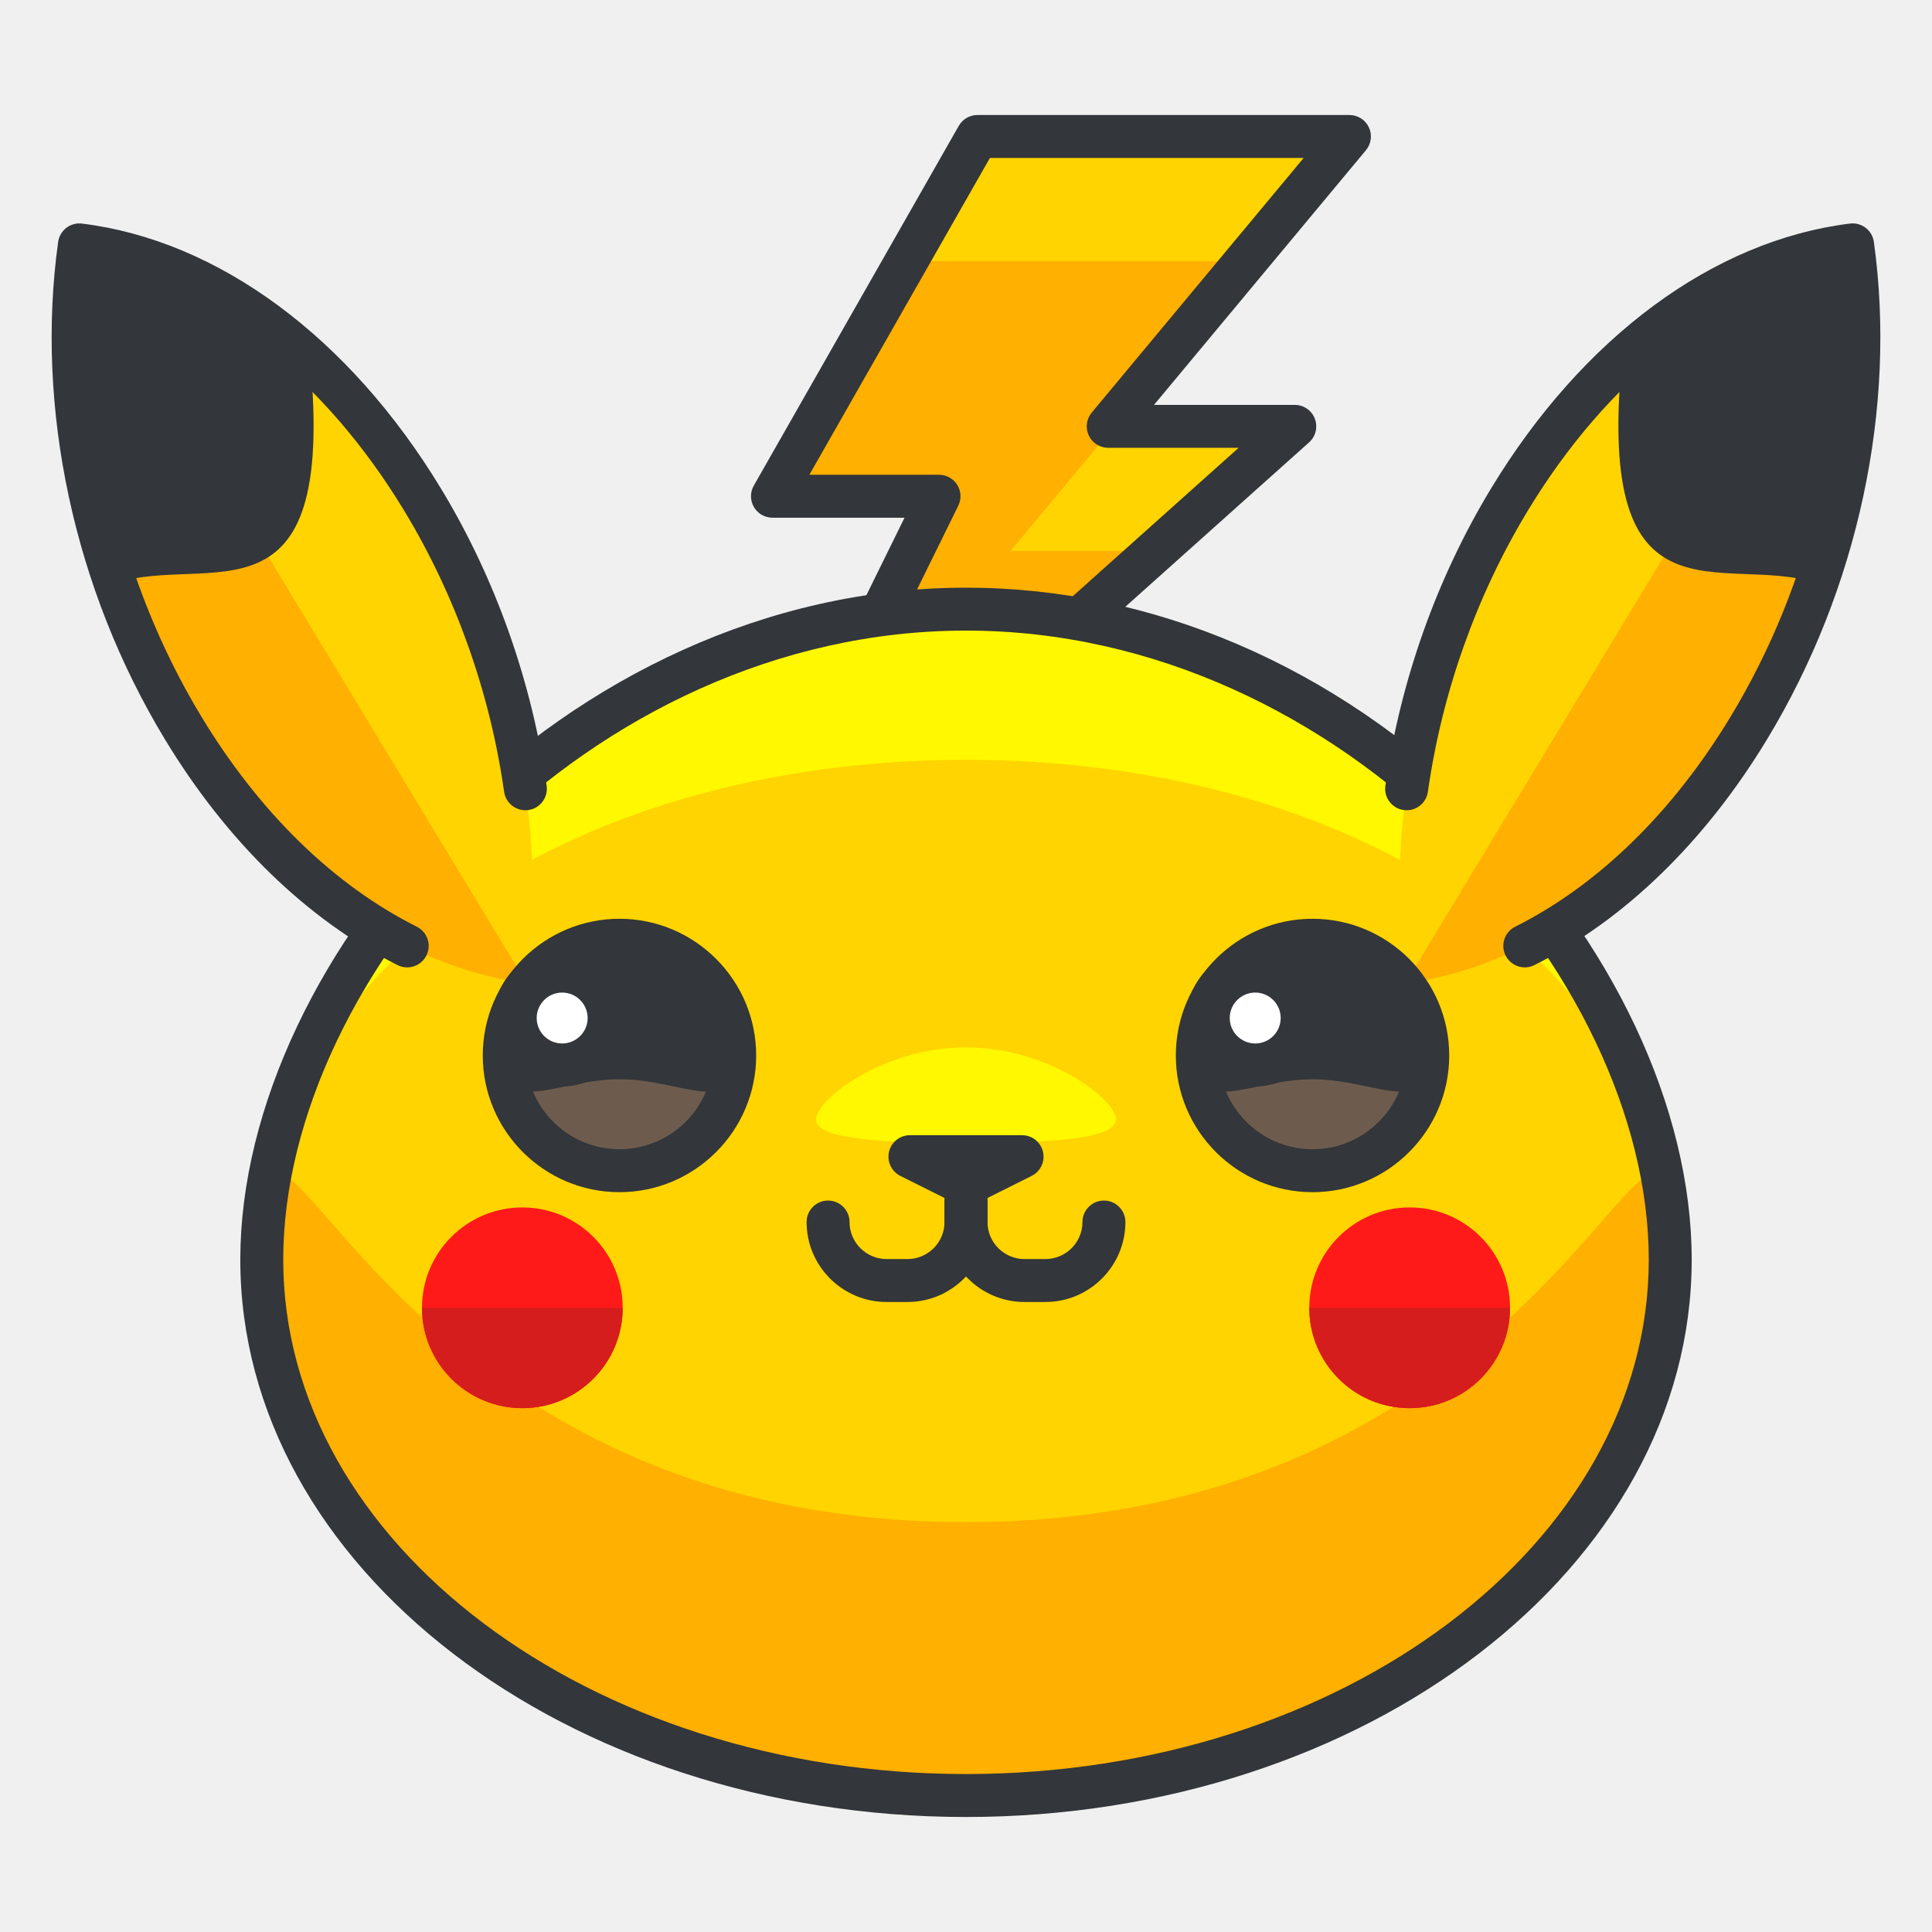
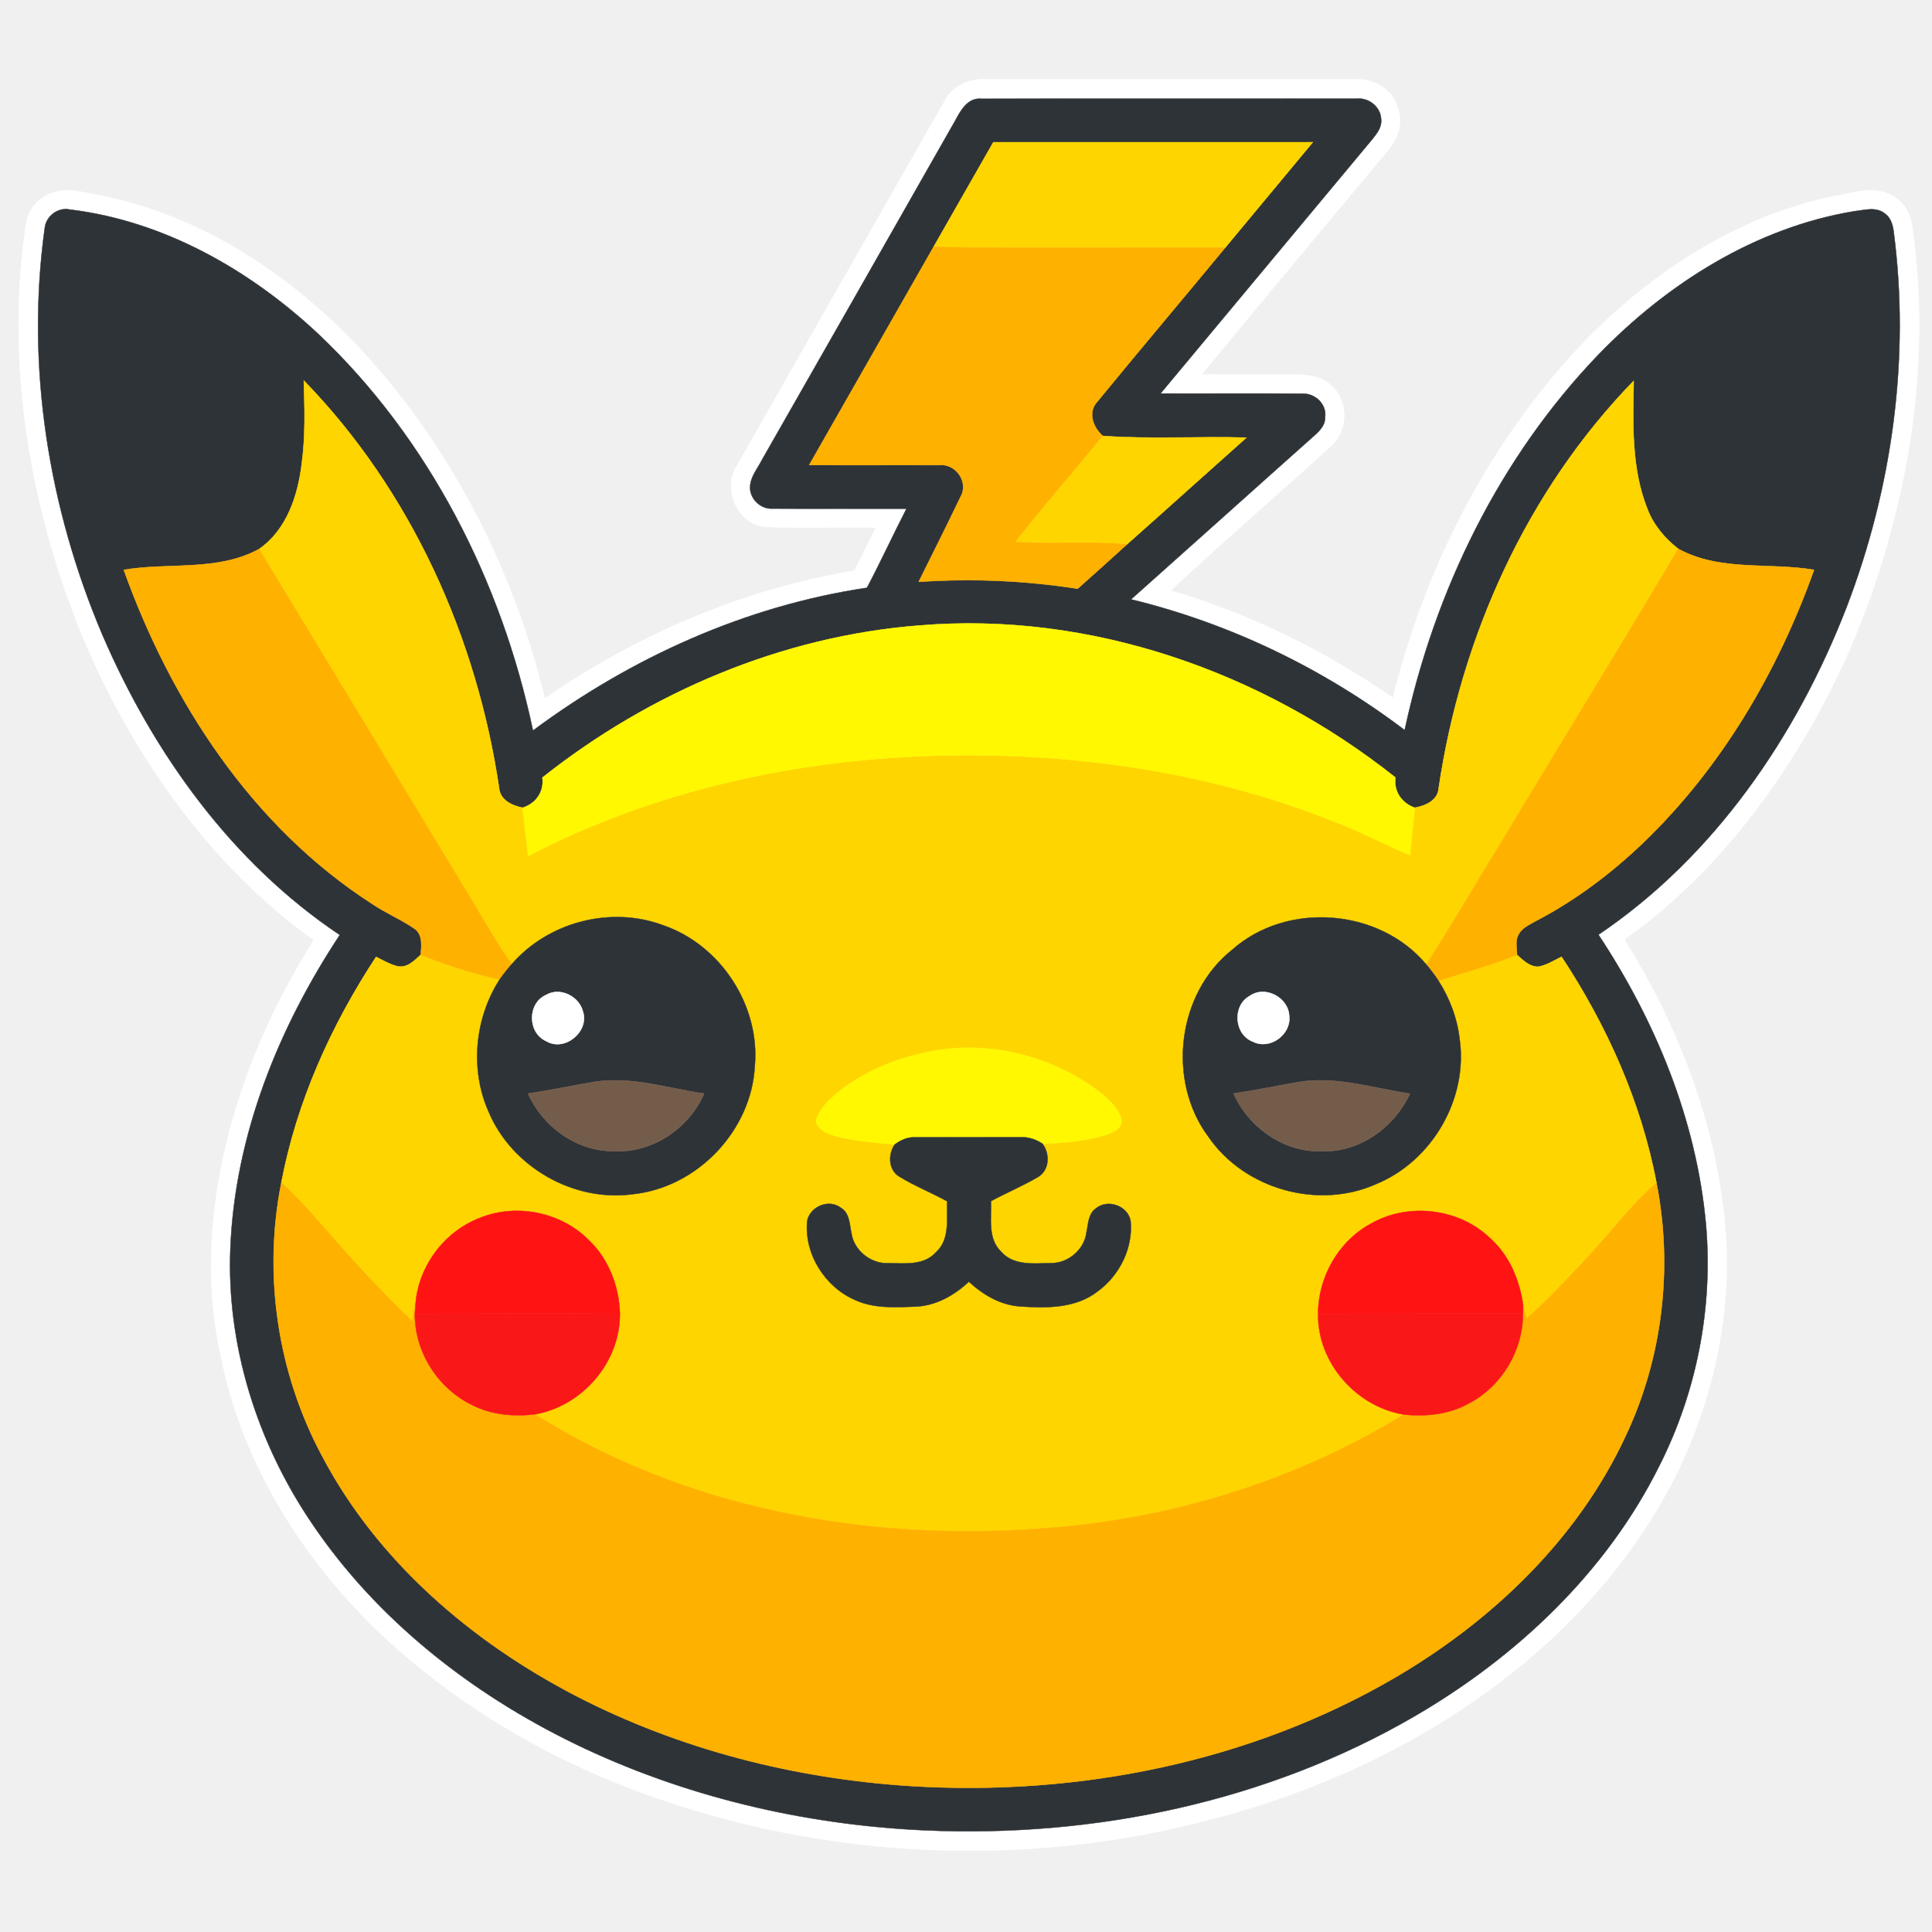
- <svg xmlns="http://www.w3.org/2000/svg" version="1.1" id="Layer_1" x="0px" y="0px" width="135px" height="135px" viewBox="0 0 135 135" style="enable-background:new 0 0 135 135;" xml:space="preserve">
-   <style type="text/css">
- 
- 	.st0{fill:#465652;}
- 	.st1{fill:#AAB9BA;}
- 	.st2{fill:#47C67B;}
- 	.st3{fill:#AAC8D1;}
- 	.st4{fill:none;stroke:#E83834;stroke-width:6;stroke-linecap:round;stroke-linejoin:round;stroke-miterlimit:10;}
- 	.st5{fill:#7BC67B;}
- 	.st6{fill:#7BC7FF;}
- 	.st7{fill:#7C34C1;}
- 	.st8{fill:#7C8D96;}
- 	.st9{fill:#AD2707;}
- 	.st10{fill:#ADB8BC;}
- 	.st11{fill:#107510;}
- 	.st12{fill:#7FE5D8;}
- 	.st13{fill:#AF4AD1;}
- 	.st14{fill:#E02B7E;}
- 	.st15{fill:#E04038;}
- 	.st16{fill:#AFD7DD;}
- 	.st17{fill:#E0A010;}
- 	.st18{fill:#E0D5A4;}
- 	.st19{fill:#12B2B2;}
- 	.st20{fill:#12D66B;}
- 	.st21{fill:#E1A9FF;}
- 	.st22{fill:#1362A8;}
- 	.st23{fill:#E2378D;}
- 	.st24{fill:#E29C37;}
- 	.st25{fill:#E2B90E;}
- 	.st26{fill:#E2BF91;}
- 	.st27{fill:#E2CBAA;}
- 	.st28{fill:#14A594;}
- 	.st29{fill:#E4E9ED;}
- 	.st30{fill:#4A5D60;}
- 	.st31{fill:#E5B076;}
- 	.st32{fill:#E5B1C4;}
- 	.st33{fill:#E5E4C3;}
- 	.st34{fill:#4B6466;}
- 	.st35{fill:#E6FF2E;}
- 	.st36{fill:#18AA67;}
- 	.st37{fill:#E86207;}
- 	.st38{fill:#E8A113;}
- 	.st39{fill:#E8B5A6;}
- 	.st40{fill:#E8E8ED;}
- 	.st41{fill:#4E5154;}
- 	.st42{fill:#E9F1F4;}
- 	.st43{fill:#4F4B48;}
- 	.st44{fill:#4F74E8;}
- 	.st45{fill:#808E93;}
- 	.st46{fill:#80949B;}
- 	.st47{fill:#80EDAC;}
- 	.st48{fill:#B122E0;}
- 	.st49{fill:#B2C4CC;}
- 	.st50{fill:#83D839;}
- 	.st51{fill:#B3C6C6;}
- 	.st52{fill:none;stroke:#33363A;stroke-width:3;stroke-linecap:round;stroke-linejoin:round;stroke-miterlimit:10;}
- 	.st53{fill:#1A8E1C;}
- 	.st54{fill:#1A93D6;}
- 	.st55{fill:#B50B0B;}
- 	.st56{fill:#1AD88F;}
- 	.st57{fill:#B5DAF4;}
- 	.st58{fill:#EA7B1F;}
- 	.st59{fill:#EA81BD;}
- 	.st60{fill:#87B8D6;}
- 	.st61{fill:#87C3F4;}
- 	.st62{fill:#EAC79D;}
- 	.st63{fill:#EADF11;}
- 	.st64{fill:#EAE4C5;}
- 	.st65{fill:#B78094;}
- 	.st66{fill:#8844D8;}
- 	.st67{fill:#EBF4F7;}
- 	.st68{fill:#893015;}
- 	.st69{fill:#89410B;}
- 	.st70{fill:#899BA3;}
- 	.st71{fill:#EDE3B9;}
- 	.st72{enable-background:new    ;}
- 	.st73{fill:#50FF9F;}
- 	.st74{fill:#EEDCF4;}
- 	.st75{fill:#EFA37D;}
- 	.st76{fill:#EFA3CC;}
- 	.st77{fill:#EFC99A;}
- 	.st78{fill:#54AF79;}
- 	.st79{fill:#BA503A;}
- 	.st80{fill:#BA8663;}
- 	.st81{fill:#8B4FE0;}
- 	.st82{fill:#58ED9B;}
- 	.st83{fill:#BC7DFF;}
- 	.st84{fill:#8D9AA3;}
- 	.st85{fill:#BCCAD3;}
- 	.st86{fill:#8DE4FF;}
- 	.st87{fill:#20B518;}
- 	.st88{fill:#BF44F2;}
- 	.st89{fill:#21CEA1;}
- 	.st90{fill:#BFDAE0;}
- 	.st91{fill:#F0FBFC;}
- 	.st92{fill:#F2D9A7;}
- 	.st93{fill:#F2EAC9;}
- 	.st94{fill:#24D1AF;}
- 	.st95{fill:#25931C;}
- 	.st96{fill:#F4C4B3;}
- 	.st97{fill:#F4D3A2;}
- 	.st98{fill:#F4D647;}
- 	.st99{fill:#F4D7B8;}
- 	.st100{fill:#F4EC8E;}
- 	.st101{fill:#5B524D;}
- 	.st102{fill:#F77819;}
- 	.st103{fill:#F79AE1;}
- 	.st104{fill:#5E707A;}
- 	.st105{fill:#F93585;}
- 	.st106{fill:#F95D5D;}
- 	.st107{fill:#F9C19B;}
- 	.st108{fill:#F9CB58;}
- 	.st109{fill:#F9D2B2;}
- 	.st110{fill:#F9F07D;}
- 	.st111{fill:#F9F1D2;}
- 	.st112{fill:#F9F4B7;}
- 	.st113{fill:#F9F9E4;}
- 	.st114{fill:#5F1DAA;}
- 	.st115{fill:#5F9AD6;}
- 	.st116{fill:#C0C0C4;}
- 	.st117{fill:#91EA57;}
- 	.st118{fill:#C12727;}
- 	.st119{fill:#C191A0;}
- 	.st120{fill:#923BB7;}
- 	.st121{fill:#93A0A3;}
- 	.st122{fill:#93F9EA;}
- 	.st123{fill:#93FF5A;}
- 	.st124{fill:#C4833D;}
- 	.st125{fill:#95A2A5;}
- 	.st126{fill:#965514;}
- 	.st127{fill:#96562C;}
- 	.st128{fill:#2AF42F;}
- 	.st129{fill:#C5D7DD;}
- 	.st130{fill:#C68510;}
- 	.st131{fill:#C6A86D;}
- 	.st132{fill:#C6BB8D;}
- 	.st133{fill:#2C9DCE;}
- 	.st134{fill:#FBFCF2;}
- 	.st135{fill:#FC70B0;}
- 	.st136{fill:#FCE6C8;}
- 	.st137{fill:#FCF7E3;}
- 	.st138{fill:#C90D6B;}
- 	.st139{fill:#FDFEFF;}
- 	.st140{fill:#FDFFDC;}
- 	.st141{fill:#FF1A1A;}
- 	.st142{fill:#FF5252;}
- 	.st143{fill:#FF5B00;}
- 	.st144{fill:#FF6155;}
- 	.st145{fill:#FF630D;}
- 	.st146{fill:#FF6666;}
- 	.st147{fill:#FF7676;}
- 	.st148{fill:#FF7900;}
- 	.st149{fill:#FF860D;}
- 	.st150{fill:#FF8B00;}
- 	.st151{fill:#FF8F8F;}
- 	.st152{fill:#FF900B;}
- 	.st153{fill:#FF908A;}
- 	.st154{fill:#FF960B;}
- 	.st155{fill:#FF9C0D;}
- 	.st156{fill:#FFA9D4;}
- 	.st157{fill:#FFAA00;}
- 	.st158{fill:#FFAD40;}
- 	.st159{fill:#FFAF10;}
- 	.st160{fill:#FFB000;}
- 	.st161{fill:#FFBE08;}
- 	.st162{fill:#FFBF31;}
- 	.st163{fill:#FFC200;}
- 	.st164{fill:#FFCAE8;}
- 	.st165{fill:#FFCCF5;}
- 	.st166{fill:#FFD00B;}
- 	.st167{fill:#FFD039;}
- 	.st168{fill:#FFD400;}
- 	.st169{fill:#FFD833;}
- 	.st170{fill:#FFDB80;}
- 	.st171{fill:#FFDDD2;}
- 	.st172{fill:#FFE6D4;}
- 	.st173{fill:#FFE6EB;}
- 	.st174{fill:#FFE98D;}
- 	.st175{fill:#FFECD2;}
- 	.st176{fill:#FFF1D9;}
- 	.st177{fill:#FFF24D;}
- 	.st178{fill:#FFF3C2;}
- 	.st179{fill:#FFF4C7;}
- 	.st180{fill:#FFF800;}
- 	.st181{fill:#FFF80D;}
- 	.st182{fill:#FFF9DE;}
- 	.st183{fill:#FFFBD7;}
- 	.st184{fill:#FFFBEB;}
- 	.st185{fill:#FFFCC0;}
- 	.st186{fill:#FFFCDC;}
- 	.st187{fill:#FFFFFA;}
- 	.st188{fill:#FFFFFF;}
- 	.st189{fill:#63797F;}
- 	.st190{fill:#65E529;}
- 	.st191{fill:#66310E;}
- 	.st192{fill:#663C17;}
- 	.st193{fill:#9A5AE5;}
- 	.st194{fill:#CA30EF;}
- 	.st195{fill:#6892FC;}
- 	.st196{fill:#9CFFC4;}
- 	.st197{fill:#CC4306;}
- 	.st198{fill:#CC549E;}
- 	.st199{fill:#9E3256;}
- 	.st200{fill:#CDFFBB;}
- 	.st201{fill:#CE86AF;}
- 	.st202{fill:#CED9DD;}
- 	
- 		.st203{fill:none;stroke:#33363A;stroke-width:3;stroke-linecap:round;stroke-linejoin:round;stroke-miterlimit:10;stroke-dasharray:6;}
- 	.st204{fill:#CFE1E2;}
- 	.st205{fill:#33363A;}
- 	.st206{fill:#34C166;}
- 	.st207{fill:#364B5B;}
- 	.st208{fill:#3662CE;}
- 	.st209{fill:#36C6FF;}
- 	.st210{fill:#6ADB9A;}
- 	.st211{fill:#6D5C4D;}
- 	.st212{fill:#6EBDF9;}
- 	.st213{fill:#0031FF;}
- 	.st214{fill:#0062FF;}
- 	.st215{fill:#0068FF;}
- 	.st216{fill:#0086FF;}
- 	.st217{fill:#009BE8;}
- 	.st218{fill:#00AAFF;}
- 	.st219{fill:#D271FF;}
- 	.st220{fill:#D363A9;}
- 	.st221{fill:#D3964C;}
- 	.st222{fill:#D3DFE2;}
- 	.st223{fill:#D3E0E2;}
- 	.st224{fill:#D3EFF4;}
- 	.st225{fill:#063B66;}
- 	.st226{fill:#D60909;}
- 	.st227{fill:#D61D1D;}
- 	.st228{fill:#D7F0FF;}
- 	.st229{fill:#09B285;}
- 	.st230{fill:#D8D593;}
- 	.st231{fill:#D8E2EA;}
- 	.st232{fill:#D8E5EA;}
- 	.st233{fill:#3E5054;}
- 	.st234{fill:#D988FF;}
- 	.st235{fill:#D9E7E8;}
- 	.st236{fill:#702252;}
- 	.st237{fill:#70D3E0;}
- 	.st238{fill:#A02FF2;}
- 	.st239{fill:#A2F255;}
- 	.st240{fill:#A35616;}
- 	.st241{fill:#A3CCCC;}
- 	.st242{fill:#0A6ADD;}
- 	.st243{fill:#A5145D;}
- 	.st244{fill:#A57555;}
- 	.st245{fill:#77D6FC;}
- 	.st246{fill:#7815CE;}
- 	.st247{fill:#A7BBC1;}
- 	.st248{fill:#DBD279;}
- 	.st249{fill:#0D5C9E;}
- 	.st250{fill:#A83C11;}
- 	.st251{fill:#A8633D;}
- 	.st252{fill:#A8A3E5;}
- 	.st253{fill:#DCE6EA;}
- 	.st254{fill:#DCE7EA;}
- 	.st255{fill:#A962E8;}
- 	.st256{fill:#DD2466;}
- 	.st257{fill:#DDC38A;}
- 	.st258{fill:#DDD2B1;}
- 	.st259{fill:#DFE7E8;}
- 	.st260{fill:#42B1E8;}
- 	.st261{fill:#436377;}
- 	.st262{fill:#43B530;}
- 
- </style>
-   <g>
-     <g>
-       <g>
-         <polygon class="st168" points="94.294,9.536 68.299,9.536 53.975,34.675 65.614,34.675 50.344,65.7 90.474,29.792 77.437,29.792         " />
-       </g>
-       <g>
-         <polygon class="st160" points="63.333,18.251 53.975,34.675 65.614,34.675 50.344,65.7 80.733,38.507 70.604,38.507      77.856,29.792 77.437,29.792 87.04,18.251    " />
-       </g>
-       <g>
-         <path class="st205" d="M50.344,67.2c-0.318,0-0.638-0.101-0.906-0.305c-0.572-0.435-0.757-1.213-0.439-1.857l14.206-28.863     h-9.229c-0.534,0-1.028-0.284-1.297-0.746s-0.271-1.032-0.007-1.496L66.995,8.794c0.268-0.469,0.765-0.758,1.304-0.758h25.995     c0.582,0,1.111,0.337,1.358,0.863c0.247,0.527,0.167,1.149-0.205,1.597L80.637,28.292h9.837c0.622,0,1.18,0.384,1.401,0.965     s0.062,1.238-0.401,1.653l-40.13,35.908C51.061,67.072,50.702,67.2,50.344,67.2z M56.556,33.175h9.059     c0.519,0,1,0.268,1.273,0.707c0.273,0.44,0.301,0.99,0.072,1.455L55.102,59.43l31.446-28.138h-9.111     c-0.582,0-1.111-0.337-1.358-0.863c-0.247-0.527-0.167-1.149,0.205-1.597l14.811-17.796H69.171L56.556,33.175z" />
-       </g>
-     </g>
-     <g>
-       <g>
-         <g>
-           <path class="st180" d="M116.709,88.022c0,20.676-22.032,37.441-49.209,37.441c-27.178,0-49.209-16.766-49.209-37.441      c0-20.68,22.031-45.459,49.209-45.459C94.677,42.563,116.709,67.343,116.709,88.022z" />
-         </g>
-         <g>
-           <path class="st168" d="M116.709,88.022c0,20.676-22.032,37.441-49.209,37.441c-27.178,0-49.209-16.766-49.209-37.441      c0-20.68,22.031-34.928,49.209-34.928C94.677,53.095,116.709,67.343,116.709,88.022z" />
-         </g>
-         <g>
-           <path class="st180" d="M77.979,78.224c0,1.393-4.691,1.643-10.479,1.643s-10.479-0.25-10.479-1.643      c0-1.395,4.691-5.037,10.479-5.037S77.979,76.829,77.979,78.224z" />
-         </g>
-         <g>
-           <path class="st160" d="M116.709,88.022c0,20.676-22.032,37.441-49.209,37.441c-27.178,0-49.209-16.766-49.209-37.441      c0-20.682,6.261,18.34,49.209,18.34S116.709,67.341,116.709,88.022z" />
-         </g>
-         <g>
-           <path class="st205" d="M67.5,126.964c-27.961,0-50.709-17.469-50.709-38.941c0-21.27,22.619-46.959,50.709-46.959      c13.041,0,25.772,5.472,35.849,15.406c9.305,9.174,14.86,20.97,14.86,31.553C118.209,109.495,95.461,126.964,67.5,126.964z       M67.5,44.063c-26.428,0-47.709,24.048-47.709,43.959c0,19.818,21.402,35.941,47.709,35.941s47.709-16.123,47.709-35.941      C115.209,68.111,93.928,44.063,67.5,44.063z" />
-         </g>
-       </g>
-       <g>
-         <g>
-           <g>
-             <g>
-               <path class="st168" d="M12.807,50.882c6.385,10.541,15.331,16.738,23.985,17.811c1.492-10.754-0.872-23.232-7.258-33.773        C23.148,24.376,14.202,18.179,5.549,17.11C4.057,27.86,6.421,40.341,12.807,50.882z" />
-             </g>
-             <g>
-               <path class="st160" d="M5.549,17.11c-1.492,10.75,0.872,23.23,7.258,33.771c6.385,10.541,15.331,16.738,23.985,17.811        L5.549,17.11z" />
-             </g>
-             <g>
-               <path class="st205" d="M28.453,67.597c-0.227,0-0.455-0.051-0.671-0.159c-6.298-3.156-11.92-8.612-16.259-15.778        c-6.352-10.485-9.071-23.153-7.46-34.755c0.112-0.812,0.853-1.383,1.669-1.282c9.525,1.176,18.668,7.926,25.085,18.52        c3.786,6.25,6.338,13.43,7.379,20.764c0.116,0.82-0.454,1.58-1.274,1.696c-0.817,0.11-1.579-0.454-1.696-1.274        c-0.984-6.937-3.396-13.725-6.975-19.631c-5.595-9.237-13.325-15.304-21.4-16.862C5.762,29.346,8.365,40.655,14.09,50.104        c4.046,6.683,9.245,11.748,15.036,14.651c0.741,0.371,1.04,1.272,0.669,2.013C29.532,67.294,29.003,67.597,28.453,67.597z" />
-             </g>
-             <g>
-               <path class="st205" d="M21.672,25.169C16.668,20.55,11.05,17.79,5.549,17.11C4.516,24.56,5.337,32.839,8.061,40.726        C14.7,38.673,23.482,44.196,21.672,25.169z" />
-             </g>
-           </g>
-         </g>
-         <g>
-           <g>
-             <g>
-               <path class="st168" d="M122.193,50.882c-6.385,10.541-15.331,16.738-23.985,17.811c-1.492-10.754,0.871-23.232,7.258-33.773        c6.386-10.543,15.332-16.74,23.986-17.809C130.943,27.86,128.58,40.341,122.193,50.882z" />
-             </g>
-             <g>
-               <path class="st160" d="M129.452,17.11c1.491,10.75-0.872,23.23-7.259,33.771c-6.385,10.541-15.331,16.738-23.985,17.811        L129.452,17.11z" />
-             </g>
-             <g>
-               <path class="st205" d="M106.547,67.597c-0.55,0-1.079-0.303-1.342-0.828c-0.371-0.74-0.072-1.642,0.669-2.013        c5.789-2.901,10.988-7.968,15.036-14.651c5.725-9.447,8.328-20.758,7.24-31.271c-8.076,1.559-15.807,7.625-21.401,16.862        c-3.579,5.909-5.991,12.697-6.974,19.631c-0.116,0.819-0.864,1.389-1.696,1.274c-0.82-0.116-1.391-0.876-1.274-1.696        c1.039-7.33,3.591-14.511,7.378-20.764c6.417-10.594,15.561-17.344,25.086-18.52c0.812-0.1,1.557,0.47,1.669,1.282        c1.61,11.604-1.109,24.271-7.461,34.755c-4.341,7.167-9.963,12.623-16.259,15.778        C107.002,67.546,106.772,67.597,106.547,67.597z" />
-             </g>
-             <g>
-               <path class="st205" d="M113.328,25.169c5.005-4.619,10.622-7.379,16.124-8.059c1.033,7.449,0.212,15.729-2.512,23.615        C120.3,38.673,111.517,44.196,113.328,25.169z" />
-             </g>
-           </g>
-         </g>
-       </g>
-       <g>
-         <g>
-           <circle class="st141" cx="36.499" cy="91.384" r="7.013" />
-         </g>
-         <g>
-           <path class="st227" d="M43.512,91.384c0,3.871-3.14,7.012-7.013,7.012c-3.874,0-7.014-3.141-7.014-7.012" />
-         </g>
-         <g>
-           <circle class="st141" cx="98.501" cy="91.384" r="7.014" />
-         </g>
-         <g>
-           <path class="st227" d="M105.515,91.384c0,3.871-3.141,7.012-7.014,7.012s-7.014-3.141-7.014-7.012" />
-         </g>
-       </g>
-       <g>
-         <g>
-           <polygon class="st205" points="63.582,80.823 67.5,82.784 71.419,80.823     " />
-           <path class="st205" d="M67.5,84.284c-0.23,0-0.46-0.053-0.671-0.158l-3.918-1.961c-0.622-0.312-0.949-1.01-0.789-1.687      s0.765-1.155,1.46-1.155h7.837c0.695,0,1.3,0.479,1.46,1.155s-0.167,1.375-0.789,1.687l-3.919,1.961      C67.96,84.231,67.73,84.284,67.5,84.284z" />
-         </g>
-         <g>
-           <g>
-             <path class="st205" d="M63.41,90.978h-1.457c-3.083,0-5.591-2.507-5.591-5.588c0-0.828,0.672-1.5,1.5-1.5s1.5,0.672,1.5,1.5       c0,1.427,1.162,2.588,2.591,2.588h1.457c1.428,0,2.589-1.161,2.589-2.588v-1.455c0-0.828,0.672-1.5,1.5-1.5s1.5,0.672,1.5,1.5       v1.455C68.999,88.471,66.492,90.978,63.41,90.978z" />
-           </g>
-           <g>
-             <path class="st205" d="M73.047,90.978h-1.456c-3.082,0-5.59-2.507-5.59-5.588v-1.455c0-0.828,0.672-1.5,1.5-1.5       s1.5,0.672,1.5,1.5v1.455c0,1.427,1.162,2.588,2.59,2.588h1.456c1.429,0,2.591-1.161,2.591-2.588c0-0.828,0.672-1.5,1.5-1.5       s1.5,0.672,1.5,1.5C78.638,88.471,76.13,90.978,73.047,90.978z" />
-           </g>
-         </g>
-         <g>
-           <g>
-             <g>
-               <g>
-                 <path class="st211" d="M51.338,73.753c0,4.449-3.605,8.051-8.053,8.051c-4.446,0-8.051-3.602-8.051-8.051         c0-4.447,3.604-8.053,8.051-8.053C47.732,65.7,51.338,69.306,51.338,73.753z" />
-               </g>
-               <g>
-                 <path class="st205" d="M51.338,73.753c0,4.449-3.605,1.662-8.053,1.662c-4.446,0-8.051,2.787-8.051-1.662         c0-4.447,3.604-8.053,8.051-8.053C47.732,65.7,51.338,69.306,51.338,73.753z" />
-               </g>
-               <g>
-                 <path class="st205" d="M43.285,83.304c-5.267,0-9.551-4.284-9.551-9.551c0-5.268,4.284-9.553,9.551-9.553         c5.268,0,9.553,4.285,9.553,9.553C52.838,79.02,48.553,83.304,43.285,83.304z M43.285,67.2c-3.612,0-6.551,2.939-6.551,6.553         c0,3.612,2.938,6.551,6.551,6.551c3.613,0,6.553-2.938,6.553-6.551C49.838,70.14,46.898,67.2,43.285,67.2z" />
-               </g>
-             </g>
-             <g>
-               <g>
-                 <circle class="st188" cx="39.282" cy="71.136" r="3.281" />
-               </g>
-               <g>
-                 <path class="st205" d="M39.281,75.915c-2.636,0-4.78-2.144-4.78-4.779s2.145-4.779,4.78-4.779         c2.637,0,4.781,2.144,4.781,4.779S41.918,75.915,39.281,75.915z M39.281,69.356c-0.981,0-1.78,0.798-1.78,1.779         s0.799,1.779,1.78,1.779c0.982,0,1.781-0.798,1.781-1.779S40.264,69.356,39.281,69.356z" />
-               </g>
-             </g>
-           </g>
-           <g>
-             <g>
-               <g>
-                 <path class="st211" d="M99.765,73.753c0,4.449-3.604,8.051-8.051,8.051c-4.447,0-8.052-3.602-8.052-8.051         c0-4.447,3.604-8.053,8.052-8.053C96.16,65.7,99.765,69.306,99.765,73.753z" />
-               </g>
-               <g>
-                 <path class="st205" d="M99.765,73.753c0,4.449-3.604,1.662-8.051,1.662c-4.447,0-8.052,2.787-8.052-1.662         c0-4.447,3.604-8.053,8.052-8.053C96.16,65.7,99.765,69.306,99.765,73.753z" />
-               </g>
-               <g>
-                 <path class="st205" d="M91.714,83.304c-5.267,0-9.552-4.284-9.552-9.551c0-5.268,4.285-9.553,9.552-9.553         s9.551,4.285,9.551,9.553C101.265,79.02,96.98,83.304,91.714,83.304z M91.714,67.2c-3.612,0-6.552,2.939-6.552,6.553         c0,3.612,2.939,6.551,6.552,6.551s6.551-2.938,6.551-6.551C98.265,70.14,95.326,67.2,91.714,67.2z" />
-               </g>
-             </g>
-             <g>
-               <g>
-                 <circle class="st188" cx="87.709" cy="71.136" r="3.28" />
-               </g>
-               <g>
-                 <path class="st205" d="M87.71,75.915c-2.637,0-4.781-2.144-4.781-4.779s2.145-4.779,4.781-4.779         c2.636,0,4.779,2.144,4.779,4.779S90.346,75.915,87.71,75.915z M87.71,69.356c-0.982,0-1.781,0.798-1.781,1.779         s0.799,1.779,1.781,1.779c0.981,0,1.779-0.798,1.779-1.779S88.691,69.356,87.71,69.356z" />
-               </g>
-             </g>
-           </g>
-         </g>
-       </g>
-     </g>
-   </g>
+ <svg xmlns="http://www.w3.org/2000/svg" width="500pt" height="500pt" viewBox="0 0 500 500" version="1.1">
+   <path fill="#ffffff" stroke="#ffffff" stroke-width="0.094" opacity="1.00" d=" M 244.37 26.32 C 246.24 22.32 250.75 20.32 255.00 20.52 C 287.00 20.54 318.99 20.52 350.98 20.53 C 355.76 20.34 360.75 23.33 361.83 28.19 C 363.19 31.99 361.65 36.17 359.07 39.06 C 343.05 58.33 326.90 77.51 311.01 96.89 C 319.33 97.00 327.66 96.88 335.98 96.94 C 338.93 97.06 342.15 97.54 344.41 99.64 C 348.99 103.55 349.05 111.47 344.46 115.42 C 330.74 128.01 316.56 140.11 302.97 152.83 C 323.51 158.84 342.92 168.42 360.49 180.60 C 368.99 146.06 385.94 113.34 410.73 87.68 C 428.28 69.87 450.33 55.65 475.10 50.67 C 479.78 49.85 484.91 48.04 489.40 50.50 C 492.69 52.02 494.57 55.44 494.94 58.94 C 498.52 84.78 496.41 111.30 489.61 136.45 C 483.95 158.37 474.77 179.40 462.36 198.34 C 451.17 215.59 437.20 231.22 420.39 243.16 C 433.99 264.90 443.56 289.44 446.25 315.04 C 448.53 336.19 444.54 357.80 435.92 377.18 C 422.84 406.09 399.60 429.47 372.75 445.90 C 353.54 457.74 332.35 466.25 310.45 471.60 C 261.92 483.88 209.62 480.71 162.89 462.76 C 139.34 453.71 117.33 440.42 98.87 423.16 C 78.44 403.86 62.73 378.87 57.17 351.09 C 51.35 324.97 56.13 297.62 65.90 273.06 C 70.09 262.69 75.27 252.75 81.22 243.28 C 67.81 233.71 56.14 221.84 46.31 208.65 C 26.81 182.60 14.03 151.81 8.13 119.86 C 4.43 99.51 3.64 78.55 6.72 58.06 C 7.19 54.23 10.04 50.96 13.71 49.83 C 17.91 48.36 22.31 50.04 26.51 50.70 C 51.14 55.68 73.07 69.79 90.57 87.48 C 115.46 113.21 132.60 146.04 140.99 180.75 C 164.98 164.23 192.35 152.46 221.15 147.67 C 223.02 143.98 224.83 140.26 226.68 136.57 C 217.13 136.35 207.54 136.84 198.00 136.32 C 190.83 135.66 186.90 126.51 190.67 120.60 C 208.55 89.16 226.46 57.73 244.37 26.32 M 247.20 31.23 C 230.55 60.55 213.84 89.83 197.13 119.12 C 196.01 121.32 194.23 123.38 194.13 125.95 C 193.96 129.06 196.86 131.85 199.96 131.62 C 211.50 131.69 223.05 131.61 234.60 131.65 C 231.12 138.44 227.92 145.37 224.37 152.12 C 193.00 156.78 163.30 170.21 137.93 189.07 C 129.81 150.57 111.15 113.73 82.45 86.50 C 64.72 69.88 42.41 57.15 18.00 54.22 C 14.92 53.58 11.83 56.03 11.57 59.12 C 6.64 94.72 12.53 131.47 26.57 164.45 C 39.74 194.99 60.03 223.31 87.94 241.96 C 72.04 266.04 60.78 293.94 59.63 323.03 C 58.60 348.27 66.60 373.43 80.72 394.24 C 97.49 419.12 121.86 438.20 148.68 451.25 C 176.87 464.93 207.99 472.26 239.25 473.68 C 283.13 475.65 327.96 466.33 366.10 444.16 C 392.49 428.81 415.75 406.90 429.44 379.34 C 439.13 360.17 443.37 338.34 441.50 316.93 C 439.08 290.02 428.50 264.31 413.68 241.90 C 443.67 221.66 464.96 190.53 477.90 157.12 C 489.70 126.31 494.38 92.59 490.06 59.80 C 489.83 58.04 489.24 56.18 487.67 55.17 C 485.42 53.44 482.42 54.40 479.87 54.67 C 454.36 58.90 431.54 73.34 413.75 91.70 C 388.07 118.39 371.27 152.89 363.53 188.95 C 342.54 173.04 318.32 161.33 292.71 155.12 C 308.65 140.93 324.51 126.65 340.45 112.46 C 341.73 111.29 343.02 109.84 342.93 107.98 C 343.42 104.61 340.32 101.72 337.05 101.89 C 324.82 101.78 312.58 101.89 300.34 101.84 C 318.65 79.91 336.88 57.92 355.19 35.99 C 356.34 34.54 357.64 32.94 357.44 30.96 C 357.40 27.67 354.15 25.13 350.95 25.55 C 318.64 25.56 286.32 25.51 254.01 25.57 C 250.45 25.19 248.62 28.58 247.20 31.23 Z" />
+   <path fill="#2e3337" stroke="#2e3337" stroke-width="0.094" opacity="1.00" d=" M 247.20 31.23 C 248.62 28.58 250.45 25.19 254.01 25.57 C 286.32 25.51 318.64 25.56 350.95 25.55 C 354.15 25.13 357.40 27.67 357.44 30.96 C 357.64 32.94 356.34 34.54 355.19 35.99 C 336.88 57.92 318.65 79.91 300.34 101.84 C 312.58 101.89 324.82 101.78 337.05 101.89 C 340.32 101.72 343.42 104.61 342.93 107.98 C 343.02 109.84 341.73 111.29 340.45 112.46 C 324.51 126.65 308.65 140.93 292.71 155.12 C 318.32 161.33 342.54 173.04 363.53 188.95 C 371.27 152.89 388.07 118.39 413.75 91.70 C 431.54 73.34 454.36 58.90 479.87 54.67 C 482.42 54.40 485.42 53.44 487.67 55.17 C 489.24 56.18 489.83 58.04 490.06 59.80 C 494.38 92.59 489.70 126.31 477.90 157.12 C 464.96 190.53 443.67 221.66 413.68 241.90 C 428.50 264.31 439.08 290.02 441.50 316.93 C 443.37 338.34 439.13 360.17 429.44 379.34 C 415.75 406.90 392.49 428.81 366.10 444.16 C 327.96 466.33 283.13 475.65 239.25 473.68 C 207.99 472.26 176.87 464.93 148.68 451.25 C 121.86 438.20 97.49 419.12 80.72 394.24 C 66.60 373.43 58.60 348.27 59.63 323.03 C 60.78 293.94 72.04 266.04 87.94 241.96 C 60.03 223.31 39.74 194.99 26.57 164.45 C 12.53 131.47 6.64 94.72 11.57 59.12 C 11.83 56.03 14.92 53.58 18.00 54.22 C 42.41 57.15 64.72 69.88 82.45 86.50 C 111.15 113.73 129.81 150.57 137.93 189.07 C 163.30 170.21 193.00 156.78 224.37 152.12 C 227.92 145.37 231.12 138.44 234.60 131.65 C 223.05 131.61 211.50 131.69 199.96 131.62 C 196.86 131.85 193.96 129.06 194.13 125.95 C 194.23 123.38 196.01 121.32 197.13 119.12 C 213.84 89.83 230.55 60.55 247.20 31.23 M 257.07 36.81 C 251.88 45.84 246.77 54.90 241.59 63.93 C 230.84 82.72 220.17 101.56 209.42 120.34 C 220.61 120.41 231.80 120.32 242.99 120.37 C 247.31 119.82 250.85 124.81 248.56 128.64 C 245.05 135.99 241.37 143.27 237.75 150.58 C 251.48 149.65 265.30 150.23 278.89 152.36 C 283.20 148.52 287.50 144.68 291.76 140.79 C 302.07 131.65 312.29 122.41 322.59 113.25 C 310.20 112.90 297.77 113.70 285.41 112.82 C 282.91 110.64 281.41 106.77 283.94 104.00 C 294.90 90.64 306.06 77.43 317.07 64.11 C 324.62 55.00 332.21 45.91 339.77 36.80 C 312.20 36.81 284.64 36.79 257.07 36.81 M 372.34 203.91 C 372.12 207.19 368.90 208.53 366.13 209.04 C 362.76 207.86 360.65 204.81 361.13 201.21 C 326.66 173.83 282.17 158.20 237.97 161.87 C 202.40 164.62 168.22 179.15 140.37 201.24 C 140.88 204.90 138.70 207.96 135.26 209.04 C 132.56 208.50 129.45 207.10 129.17 203.97 C 123.39 164.85 106.33 126.96 78.62 98.48 C 78.84 105.66 79.07 112.88 78.09 120.02 C 77.09 128.31 74.21 137.12 67.04 142.10 C 56.29 147.97 43.66 145.50 32.03 147.48 C 44.25 181.61 65.27 213.91 96.16 233.82 C 99.77 236.32 103.91 237.96 107.49 240.50 C 109.44 242.13 109.05 244.84 108.89 247.09 C 107.25 248.59 105.40 250.56 102.92 250.09 C 100.93 249.60 99.15 248.54 97.33 247.64 C 85.68 265.39 76.78 285.14 72.81 306.07 C 68.06 329.90 71.82 355.22 83.27 376.64 C 97.58 403.94 121.97 424.84 149.06 438.89 C 175.92 452.78 205.84 460.37 235.96 462.24 C 279.12 464.86 323.49 456.06 361.02 434.16 C 386.15 419.45 408.31 398.33 420.69 371.67 C 430.27 351.40 433.01 328.11 428.69 306.13 C 424.74 285.16 415.83 265.36 404.13 247.61 C 402.14 248.59 400.22 249.83 398.01 250.20 C 395.76 250.15 394.16 248.49 392.60 247.12 C 392.58 245.41 392.07 243.55 392.94 241.96 C 393.79 240.15 395.76 239.34 397.40 238.39 C 407.60 233.09 416.89 226.11 425.19 218.17 C 445.48 198.71 460.07 173.85 469.47 147.48 C 457.80 145.49 445.11 147.98 434.33 142.03 C 430.82 139.32 427.90 135.83 426.32 131.65 C 422.15 121.16 422.61 109.63 422.81 98.55 C 395.14 127.00 378.12 164.85 372.34 203.91 Z" />
+   <path fill="#ffd500" stroke="#ffd500" stroke-width="0.094" opacity="1.00" d=" M 257.07 36.81 C 284.64 36.79 312.20 36.81 339.77 36.80 C 332.21 45.91 324.62 55.00 317.07 64.11 C 291.91 64.01 266.74 64.34 241.59 63.93 C 246.77 54.90 251.88 45.84 257.07 36.81 Z" />
+   <path fill="#ffb100" stroke="#ffb100" stroke-width="0.094" opacity="1.00" d=" M 209.42 120.34 C 220.17 101.56 230.84 82.72 241.59 63.93 C 266.74 64.34 291.91 64.01 317.07 64.11 C 306.06 77.43 294.90 90.64 283.94 104.00 C 281.41 106.77 282.91 110.64 285.41 112.82 C 278.00 122.03 270.14 130.86 262.87 140.18 C 272.49 140.79 282.15 139.91 291.76 140.79 C 287.50 144.68 283.20 148.52 278.89 152.36 C 265.30 150.23 251.48 149.65 237.75 150.58 C 241.37 143.27 245.05 135.99 248.56 128.64 C 250.85 124.81 247.31 119.82 242.99 120.37 C 231.80 120.32 220.61 120.41 209.42 120.34 Z" />
+   <path fill="#ffd500" stroke="#ffd500" stroke-width="0.094" opacity="1.00" d=" M 372.34 203.91 C 378.12 164.85 395.14 127.00 422.81 98.55 C 422.61 109.63 422.15 121.16 426.32 131.65 C 427.90 135.83 430.82 139.32 434.33 142.03 C 419.20 167.59 403.58 192.85 388.30 218.32 C 381.88 228.73 375.76 239.33 369.11 249.60 C 356.96 235.05 333.06 233.20 318.88 245.81 C 304.62 257.11 301.92 279.72 312.77 294.24 C 322.09 307.78 341.19 313.15 356.19 306.41 C 370.63 300.46 379.97 284.37 377.74 268.87 C 377.13 263.50 375.16 258.35 372.27 253.80 C 379.08 251.67 385.96 249.75 392.60 247.12 C 394.16 248.49 395.76 250.15 398.01 250.20 C 400.22 249.83 402.14 248.59 404.13 247.61 C 415.83 265.36 424.74 285.16 428.69 306.13 C 422.15 311.77 417.01 318.76 411.14 325.06 C 405.95 330.63 400.77 336.24 395.06 341.29 C 394.75 340.10 394.46 338.92 394.18 337.74 C 393.26 331.22 390.58 324.81 385.57 320.38 C 377.49 312.65 364.35 311.14 354.69 316.74 C 346.33 321.28 341.12 330.58 341.11 340.04 C 340.96 352.65 350.92 364.01 363.26 366.07 C 334.91 383.51 302.18 393.42 269.02 395.61 C 223.94 398.94 177.05 390.36 138.47 366.02 C 150.74 363.88 160.51 352.52 160.43 340.00 C 160.23 332.87 157.50 325.74 152.25 320.81 C 145.05 313.64 133.55 311.37 124.14 315.21 C 115.50 318.52 109.03 326.69 107.72 335.85 C 107.37 337.88 107.05 339.92 106.72 341.97 C 100.83 336.30 95.15 330.41 89.71 324.31 C 84.12 318.19 78.97 311.64 72.81 306.07 C 76.78 285.14 85.68 265.39 97.33 247.64 C 99.15 248.54 100.93 249.60 102.92 250.09 C 105.40 250.56 107.25 248.59 108.89 247.09 C 115.51 249.79 122.35 251.90 129.31 253.49 C 122.87 263.49 121.59 276.67 126.41 287.61 C 132.41 302.01 148.49 311.23 163.95 309.03 C 180.50 307.24 194.44 292.61 195.33 275.98 C 196.78 260.28 186.50 244.55 171.62 239.46 C 158.10 234.39 141.89 238.61 132.46 249.51 C 128.75 244.43 125.71 238.92 122.45 233.55 C 103.99 203.06 85.54 172.57 67.04 142.10 C 74.21 137.12 77.09 128.31 78.09 120.02 C 79.07 112.88 78.84 105.66 78.62 98.48 C 106.33 126.96 123.39 164.85 129.17 203.97 C 129.45 207.10 132.56 208.50 135.26 209.04 C 135.71 213.20 136.17 217.36 136.70 221.52 C 169.68 204.38 206.85 196.35 243.87 195.53 C 279.33 194.74 315.26 200.11 348.13 213.77 C 353.81 216.08 359.23 218.96 364.90 221.31 C 365.34 217.22 365.75 213.13 366.13 209.04 C 368.90 208.53 372.12 207.19 372.34 203.91 M 242.00 271.90 C 233.14 273.41 224.46 276.77 217.33 282.31 C 214.79 284.43 212.00 286.77 211.15 290.11 C 211.77 292.70 214.64 293.56 216.89 294.20 C 221.69 295.35 226.63 295.72 231.53 296.22 C 229.84 298.72 229.87 302.59 232.56 304.39 C 236.56 306.88 240.98 308.62 245.11 310.89 C 244.97 315.37 245.94 320.83 242.15 324.16 C 239.05 327.56 234.13 326.95 229.99 326.91 C 225.45 327.16 220.98 323.66 220.35 319.12 C 219.84 316.82 219.90 313.93 217.61 312.57 C 214.52 310.20 209.64 312.22 208.90 315.97 C 208.08 324.51 213.49 333.08 221.32 336.45 C 226.22 338.71 231.77 338.32 237.02 338.15 C 242.26 337.91 246.99 335.22 250.74 331.70 C 254.39 335.08 258.91 337.75 263.97 338.10 C 270.83 338.57 278.42 338.65 284.11 334.18 C 289.72 330.09 293.24 323.02 292.61 316.06 C 291.99 312.11 286.75 310.18 283.67 312.70 C 281.61 314.08 281.66 316.77 281.17 318.94 C 280.65 323.37 276.44 326.96 272.00 326.89 C 267.60 326.98 262.33 327.63 259.09 323.94 C 255.55 320.52 256.62 315.25 256.45 310.85 C 260.46 308.69 264.67 306.93 268.60 304.63 C 271.64 302.86 271.78 298.62 269.79 295.99 C 275.19 295.82 280.65 295.34 285.86 293.84 C 287.72 293.21 290.25 292.36 290.27 289.98 C 289.53 286.77 286.93 284.49 284.46 282.53 C 272.51 273.47 256.82 269.37 242.00 271.90 Z" />
+   <path fill="#ffd500" stroke="#ffd500" stroke-width="0.094" opacity="1.00" d=" M 285.41 112.82 C 297.77 113.70 310.20 112.90 322.59 113.25 C 312.29 122.41 302.07 131.65 291.76 140.79 C 282.15 139.91 272.49 140.79 262.87 140.18 C 270.14 130.86 278.00 122.03 285.41 112.82 Z" />
+   <path fill="#ffb100" stroke="#ffb100" stroke-width="0.094" opacity="1.00" d=" M 32.03 147.48 C 43.66 145.50 56.29 147.97 67.04 142.10 C 85.54 172.57 103.99 203.06 122.45 233.55 C 125.71 238.92 128.75 244.43 132.46 249.51 C 131.34 250.77 130.29 252.11 129.31 253.49 C 122.35 251.90 115.51 249.79 108.89 247.09 C 109.05 244.84 109.44 242.13 107.49 240.50 C 103.91 237.96 99.77 236.32 96.16 233.82 C 65.27 213.91 44.25 181.61 32.03 147.48 Z" />
+   <path fill="#ffb100" stroke="#ffb100" stroke-width="0.094" opacity="1.00" d=" M 434.33 142.03 C 445.11 147.98 457.80 145.49 469.47 147.48 C 460.07 173.85 445.48 198.71 425.19 218.17 C 416.89 226.11 407.60 233.09 397.40 238.39 C 395.76 239.34 393.79 240.15 392.94 241.96 C 392.07 243.55 392.58 245.41 392.60 247.12 C 385.96 249.75 379.08 251.67 372.27 253.80 C 371.29 252.34 370.24 250.94 369.11 249.60 C 375.76 239.33 381.88 228.73 388.30 218.32 C 403.58 192.85 419.20 167.59 434.33 142.03 Z" />
+   <path fill="#fff800" stroke="#fff800" stroke-width="0.094" opacity="1.00" d=" M 140.37 201.24 C 168.22 179.15 202.40 164.62 237.97 161.87 C 282.17 158.20 326.66 173.83 361.13 201.21 C 360.65 204.81 362.76 207.86 366.13 209.04 C 365.75 213.13 365.34 217.22 364.90 221.31 C 359.23 218.96 353.81 216.08 348.13 213.77 C 315.26 200.11 279.33 194.74 243.87 195.53 C 206.85 196.35 169.68 204.38 136.70 221.52 C 136.17 217.36 135.71 213.20 135.26 209.04 C 138.70 207.96 140.88 204.90 140.37 201.24 Z" />
+   <path fill="#2e3337" stroke="#2e3337" stroke-width="0.094" opacity="1.00" d=" M 132.46 249.51 C 141.89 238.61 158.10 234.39 171.62 239.46 C 186.50 244.55 196.78 260.28 195.33 275.98 C 194.44 292.61 180.50 307.24 163.95 309.03 C 148.49 311.23 132.41 302.01 126.41 287.61 C 121.59 276.67 122.87 263.49 129.31 253.49 C 130.29 252.11 131.34 250.77 132.46 249.51 M 141.35 257.48 C 136.46 259.62 136.50 267.32 141.39 269.45 C 146.08 272.26 152.45 267.06 150.90 261.93 C 150.00 257.93 145.02 255.34 141.35 257.48 M 136.65 283.01 C 140.50 291.68 149.40 298.06 159.02 297.92 C 168.92 298.41 178.31 291.98 182.23 283.02 C 172.87 281.66 163.54 278.51 153.99 279.96 C 148.20 280.91 142.46 282.17 136.65 283.01 Z" />
+   <path fill="#2e3337" stroke="#2e3337" stroke-width="0.094" opacity="1.00" d=" M 318.88 245.81 C 333.06 233.20 356.96 235.05 369.11 249.60 C 370.24 250.94 371.29 252.34 372.27 253.80 C 375.16 258.35 377.13 263.50 377.74 268.87 C 379.97 284.37 370.63 300.46 356.19 306.41 C 341.19 313.15 322.09 307.78 312.77 294.24 C 301.92 279.72 304.62 257.11 318.88 245.81 M 323.45 257.74 C 318.85 260.24 319.38 267.78 324.29 269.59 C 328.60 271.79 334.14 267.78 333.65 263.04 C 333.54 258.23 327.47 254.91 323.45 257.74 M 319.24 283.00 C 323.16 291.79 332.26 298.26 342.05 297.93 C 351.85 298.29 360.85 291.76 364.89 283.05 C 355.30 281.60 345.70 278.40 335.93 280.05 C 330.36 281.03 324.83 282.19 319.24 283.00 Z" />
+   <path fill="#ffffff" stroke="#ffffff" stroke-width="0.094" opacity="1.00" d=" M 141.35 257.48 C 145.02 255.34 150.00 257.93 150.90 261.93 C 152.45 267.06 146.08 272.26 141.39 269.45 C 136.50 267.32 136.46 259.62 141.35 257.48 Z" />
+   <path fill="#ffffff" stroke="#ffffff" stroke-width="0.094" opacity="1.00" d=" M 323.45 257.74 C 327.47 254.91 333.54 258.23 333.65 263.04 C 334.14 267.78 328.60 271.79 324.29 269.59 C 319.38 267.78 318.85 260.24 323.45 257.74 Z" />
+   <path fill="#fff800" stroke="#fff800" stroke-width="0.094" opacity="1.00" d=" M 242.00 271.90 C 256.82 269.37 272.51 273.47 284.46 282.53 C 286.93 284.49 289.53 286.77 290.27 289.98 C 290.25 292.36 287.72 293.21 285.86 293.84 C 280.65 295.34 275.19 295.82 269.79 295.99 C 268.09 294.86 266.12 294.21 264.06 294.32 C 255.01 294.35 245.96 294.31 236.91 294.34 C 234.92 294.22 233.09 295.05 231.53 296.22 C 226.63 295.72 221.69 295.35 216.89 294.20 C 214.64 293.56 211.77 292.70 211.15 290.11 C 212.00 286.77 214.79 284.43 217.33 282.31 C 224.46 276.77 233.14 273.41 242.00 271.90 Z" />
+   <path fill="#745c4b" stroke="#745c4b" stroke-width="0.094" opacity="1.00" d=" M 136.65 283.01 C 142.46 282.17 148.20 280.91 153.99 279.96 C 163.54 278.51 172.87 281.66 182.23 283.02 C 178.31 291.98 168.92 298.41 159.02 297.92 C 149.40 298.06 140.50 291.68 136.65 283.01 Z" />
+   <path fill="#745c4b" stroke="#745c4b" stroke-width="0.094" opacity="1.00" d=" M 319.24 283.00 C 324.83 282.19 330.36 281.03 335.93 280.05 C 345.70 278.40 355.30 281.60 364.89 283.05 C 360.85 291.76 351.85 298.29 342.05 297.93 C 332.26 298.26 323.16 291.79 319.24 283.00 Z" />
+   <path fill="#2e3337" stroke="#2e3337" stroke-width="0.094" opacity="1.00" d=" M 231.53 296.22 C 233.09 295.05 234.92 294.22 236.91 294.34 C 245.96 294.31 255.01 294.35 264.06 294.32 C 266.12 294.21 268.09 294.86 269.79 295.99 C 271.78 298.62 271.64 302.86 268.60 304.63 C 264.67 306.93 260.46 308.69 256.45 310.85 C 256.62 315.25 255.55 320.52 259.09 323.94 C 262.33 327.63 267.60 326.98 272.00 326.89 C 276.44 326.96 280.65 323.37 281.17 318.94 C 281.66 316.77 281.61 314.08 283.67 312.70 C 286.75 310.18 291.99 312.11 292.61 316.06 C 293.24 323.02 289.72 330.09 284.11 334.18 C 278.42 338.65 270.83 338.57 263.97 338.10 C 258.91 337.75 254.39 335.08 250.74 331.70 C 246.99 335.22 242.26 337.91 237.02 338.15 C 231.77 338.32 226.22 338.71 221.32 336.45 C 213.49 333.08 208.08 324.51 208.90 315.97 C 209.64 312.22 214.52 310.20 217.61 312.57 C 219.90 313.93 219.84 316.82 220.35 319.12 C 220.98 323.66 225.45 327.16 229.99 326.91 C 234.13 326.95 239.05 327.56 242.15 324.16 C 245.94 320.83 244.97 315.37 245.11 310.89 C 240.98 308.62 236.56 306.88 232.56 304.39 C 229.87 302.59 229.84 298.72 231.53 296.22 Z" />
+   <path fill="#ffb100" stroke="#ffb100" stroke-width="0.094" opacity="1.00" d=" M 83.27 376.64 C 71.82 355.22 68.06 329.90 72.81 306.07 C 78.97 311.64 84.12 318.19 89.71 324.31 C 95.15 330.41 100.83 336.30 106.72 341.97 C 107.05 339.92 107.37 337.88 107.72 335.85 C 107.56 337.23 107.44 338.62 107.37 340.03 C 107.29 349.95 113.42 359.47 122.36 363.70 C 127.32 366.20 133.03 366.66 138.47 366.02 C 177.05 390.36 223.94 398.94 269.02 395.61 C 302.18 393.42 334.91 383.51 363.26 366.07 C 369.03 366.71 375.08 366.05 380.21 363.16 C 388.65 358.74 394.16 349.49 394.14 339.97 C 394.15 339.41 394.17 338.30 394.18 337.74 C 394.46 338.92 394.75 340.10 395.06 341.29 C 400.77 336.24 405.95 330.63 411.14 325.06 C 417.01 318.76 422.15 311.77 428.69 306.13 C 433.01 328.11 430.27 351.40 420.69 371.67 C 408.31 398.33 386.15 419.45 361.02 434.16 C 323.49 456.06 279.12 464.86 235.96 462.24 C 205.84 460.37 175.92 452.78 149.06 438.89 C 121.97 424.84 97.58 403.94 83.27 376.64 Z" />
+   <path fill="#ff1313" stroke="#ff1313" stroke-width="0.094" opacity="1.00" d=" M 124.14 315.21 C 133.55 311.37 145.05 313.64 152.25 320.81 C 157.50 325.74 160.23 332.87 160.43 340.00 C 142.74 339.92 125.05 339.95 107.37 340.03 C 107.44 338.62 107.56 337.23 107.72 335.85 C 109.03 326.69 115.50 318.52 124.14 315.21 Z" />
+   <path fill="#ff1313" stroke="#ff1313" stroke-width="0.094" opacity="1.00" d=" M 354.69 316.74 C 364.35 311.14 377.49 312.65 385.57 320.38 C 390.58 324.81 393.26 331.22 394.18 337.74 C 394.17 338.30 394.15 339.41 394.14 339.97 C 376.46 339.99 358.78 339.95 341.11 340.04 C 341.12 330.58 346.33 321.28 354.69 316.74 Z" />
+   <path fill="#f91717" stroke="#f91717" stroke-width="0.094" opacity="1.00" d=" M 107.37 340.03 C 125.05 339.95 142.74 339.92 160.43 340.00 C 160.51 352.52 150.74 363.88 138.47 366.02 C 133.03 366.66 127.32 366.20 122.36 363.70 C 113.42 359.47 107.29 349.95 107.37 340.03 Z" />
+   <path fill="#f91717" stroke="#f91717" stroke-width="0.094" opacity="1.00" d=" M 341.11 340.04 C 358.78 339.95 376.46 339.99 394.14 339.97 C 394.16 349.49 388.65 358.74 380.21 363.16 C 375.08 366.05 369.03 366.71 363.26 366.07 C 350.92 364.01 340.96 352.65 341.11 340.04 Z" />
</svg>
